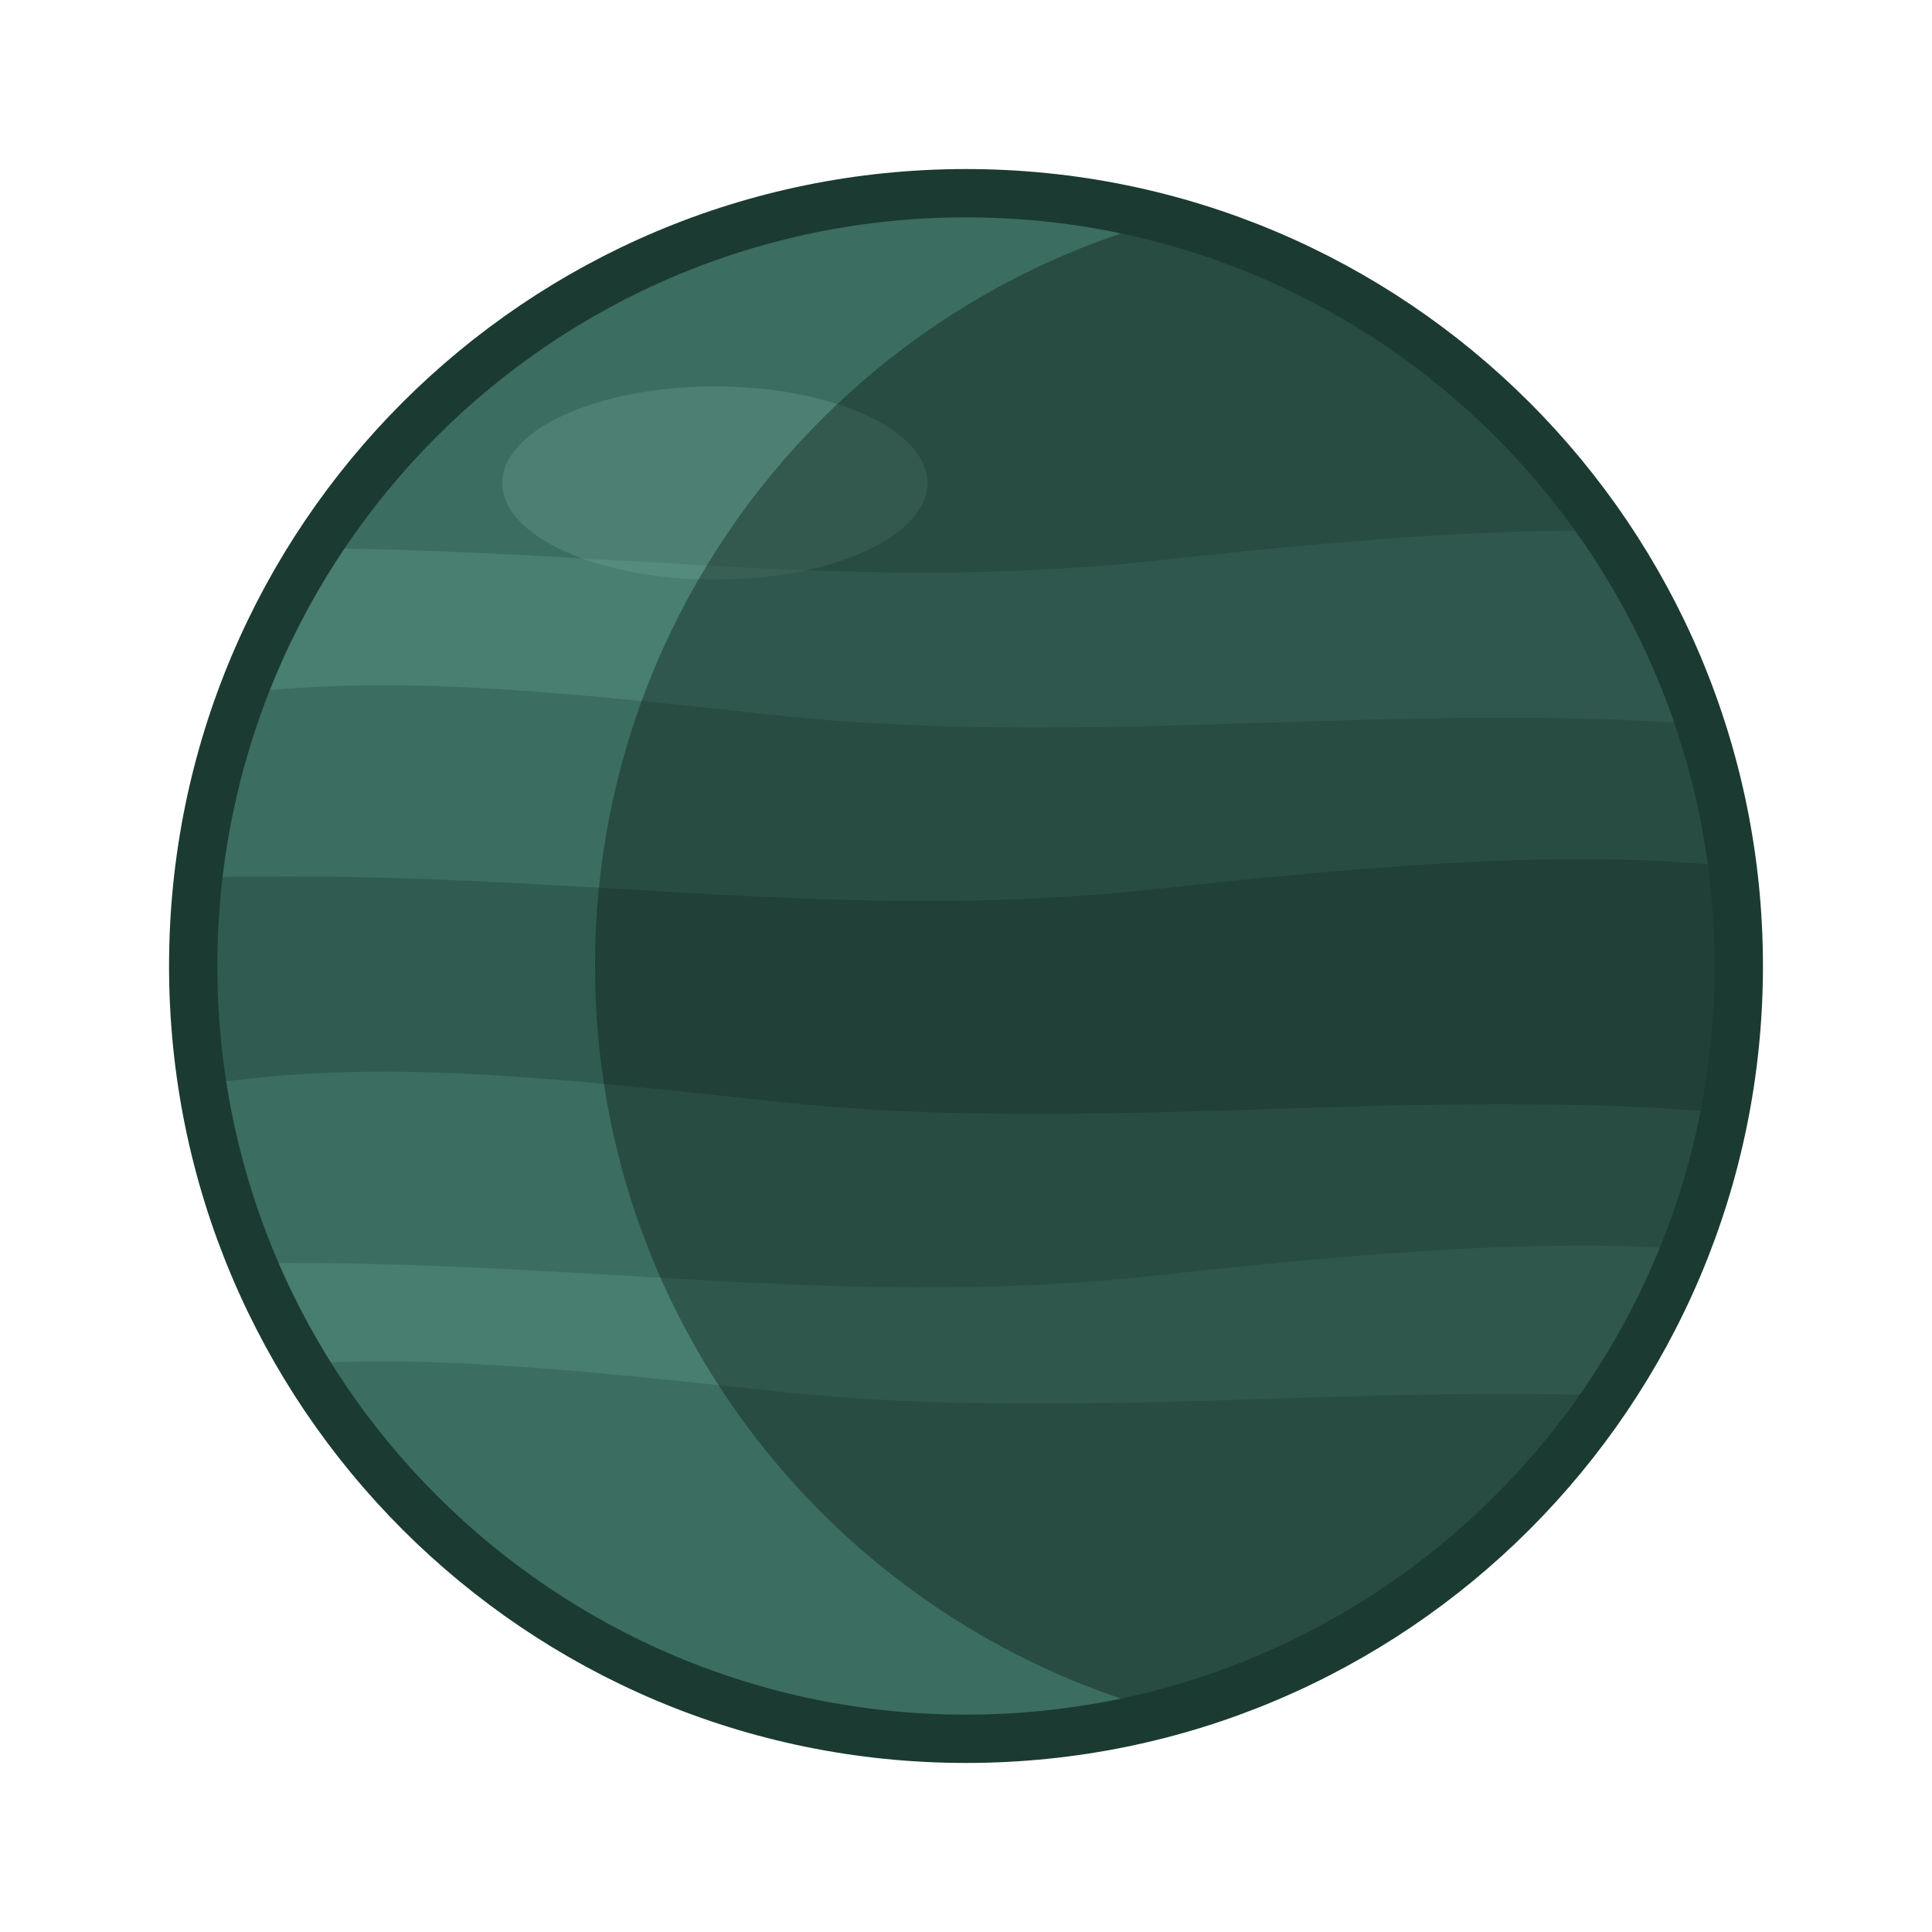
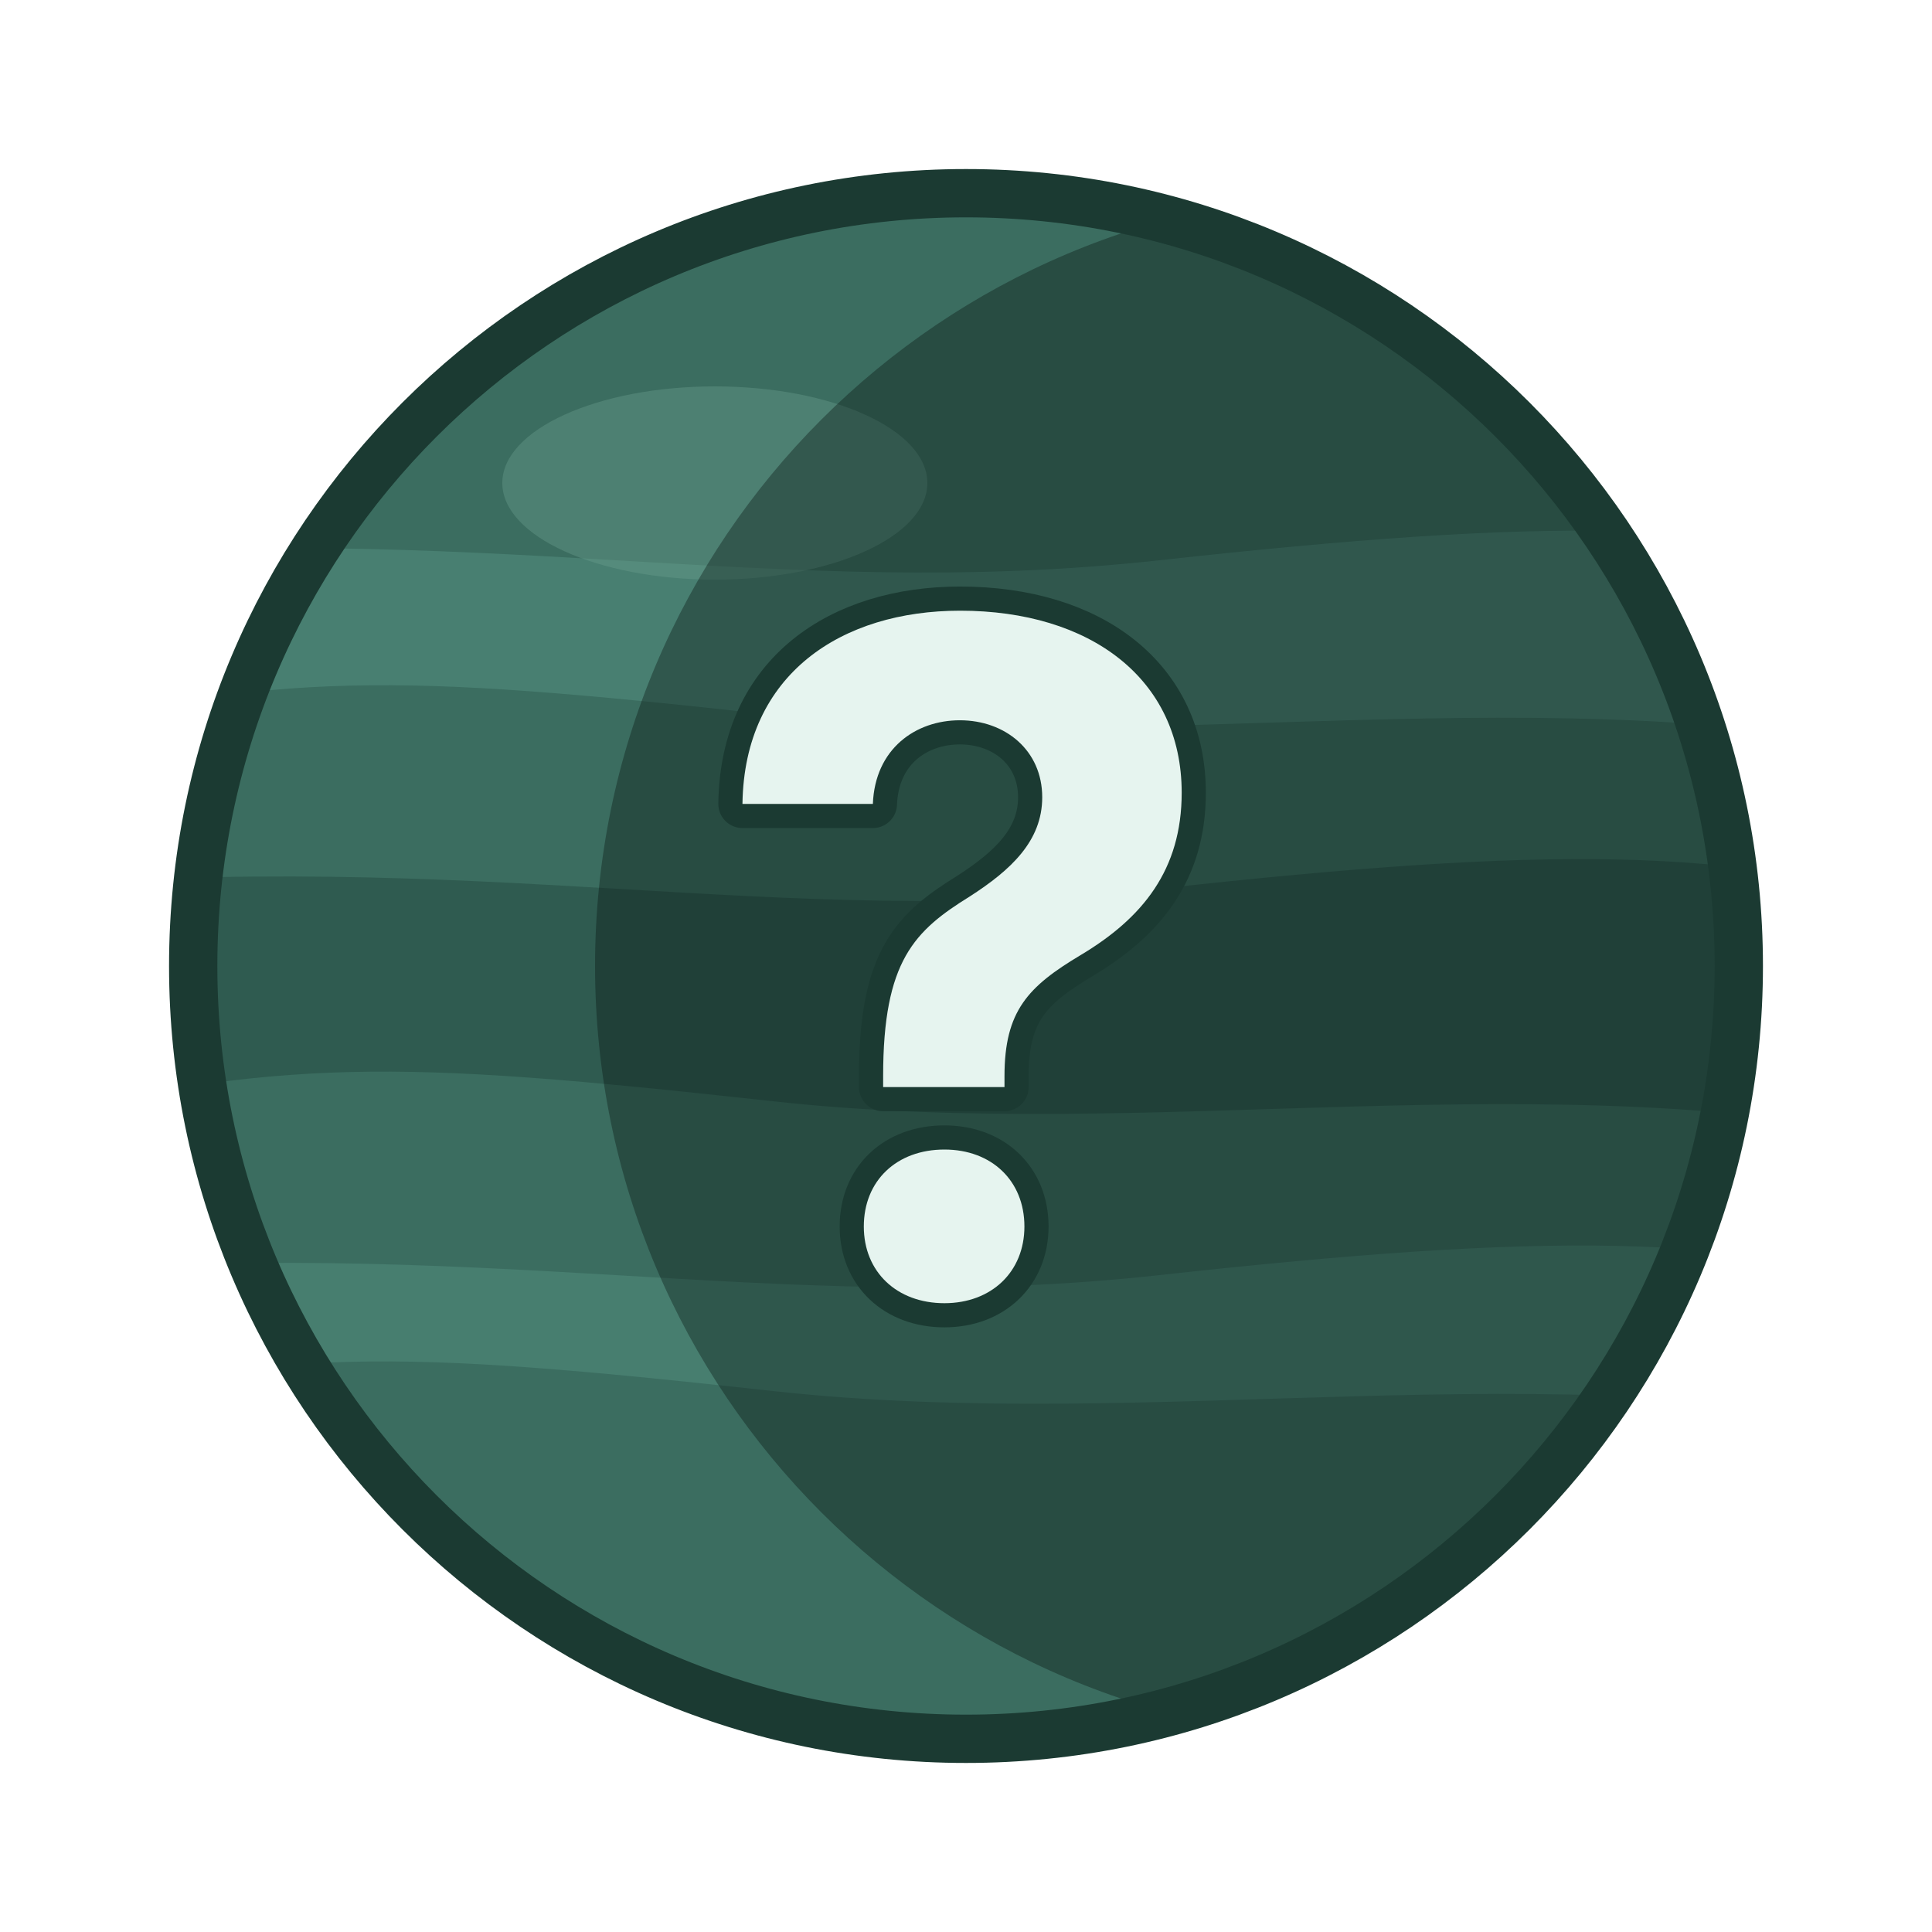
<svg xmlns="http://www.w3.org/2000/svg" viewBox="0 0 100 100" width="256" height="256" role="img" aria-label="Planet Nine" style="color:#ffffff">
  <defs>
    <clipPath id="a3-c">
      <circle cx="50" cy="50" r="40" />
    </clipPath>
  </defs>
  <g clip-path="url(#a3-c)">
    <circle cx="50" cy="50" r="40" fill="#3b6d60" />
    <path d="M0,29 C25,26.8 40,31.2 60,29 S90,26.8 100,30.1 L100,39.2 C80,34.8 60,39.2 40,37 S15,34.8 0,38.1 Z" fill="#487f71" opacity="1" />
    <path d="M0,46 C25,43.8 40,48.2 60,46 S90,43.8 100,47.1 L100,59.2 C80,54.8 60,59.2 40,57 S15,54.8 0,58.1 Z" fill="#2f5b50" opacity="1" />
    <path d="M0,66 C25,63.8 40,68.2 60,66 S90,63.8 100,67.1 L100,74.2 C80,69.8 60,74.2 40,72 S15,69.8 0,73.1 Z" fill="#487f71" opacity="0.9" />
    <ellipse cx="37" cy="25" rx="11" ry="5" fill="#6a9d8d" opacity="0.4" />
    <circle cx="70.8" cy="50" r="40" fill="#06100e" opacity="0.36" />
  </g>
  <circle cx="50" cy="50" r="40" fill="none" stroke="#1b3a32" stroke-width="2.5" />
+   <text x="50" y="67" text-anchor="middle" font-family="ui-sans-serif, -apple-system, 'SF Pro Text', 'Segoe UI', Inter, system-ui, sans-serif" font-size="48" font-weight="700" fill="#e6f4ef" stroke="#1b3a32" stroke-width="2.5" stroke-linejoin="round" paint-order="stroke">?</text>
</svg>
